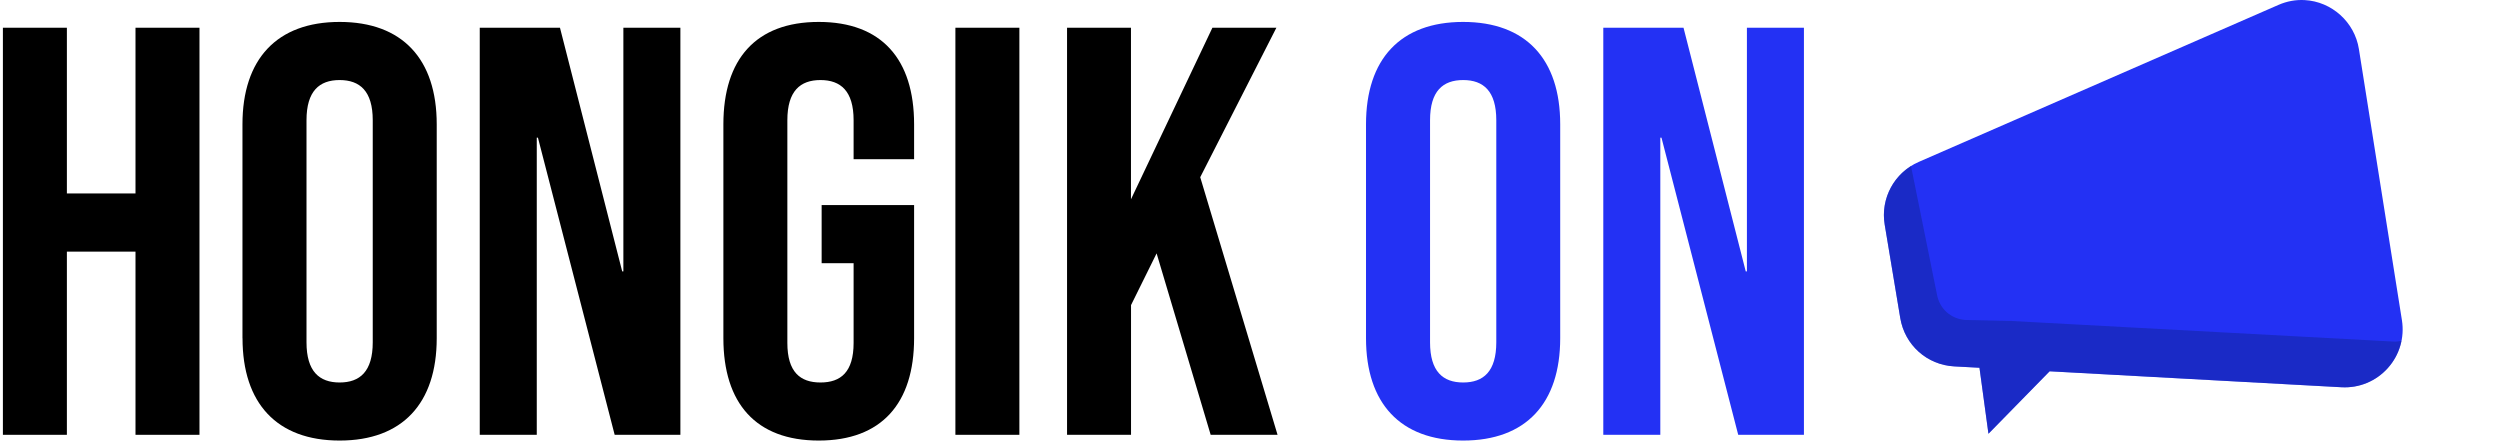
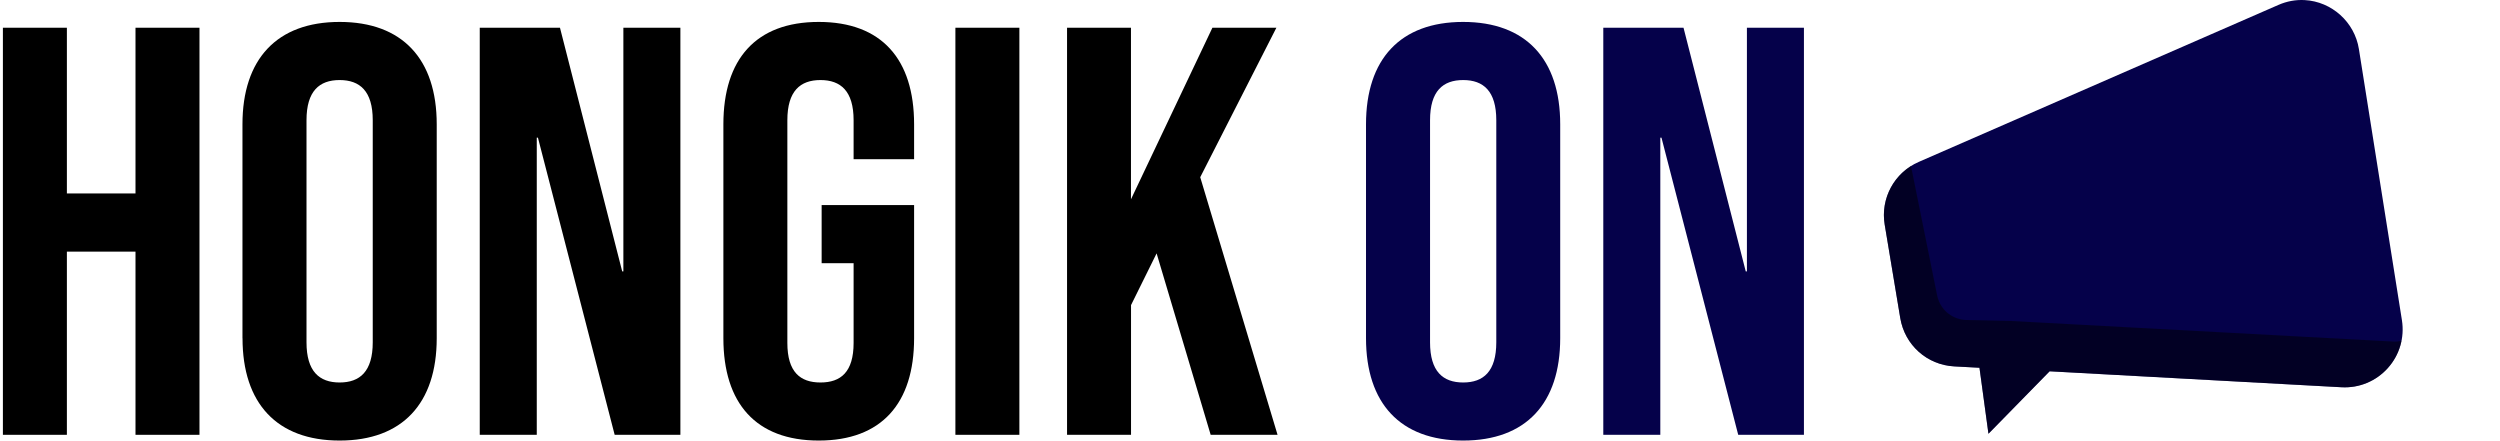
<svg xmlns="http://www.w3.org/2000/svg" width="431" height="76" viewBox="0 0 431 76" fill="none">
  <path d="M0.5 4.781H11.53V33.351H23.36V4.781H34.39V74.961H23.36V43.381H11.53V74.961H0.5V4.781Z" fill="black" />
  <path d="M41.801 58.321V21.421C41.801 10.201 47.721 3.781 58.551 3.781C69.381 3.781 75.291 10.201 75.291 21.421V58.311C75.291 69.541 69.371 75.951 58.551 75.951C47.731 75.951 41.811 69.531 41.811 58.311L41.801 58.321ZM64.261 59.021V20.721C64.261 15.711 62.051 13.801 58.551 13.801C55.051 13.801 52.841 15.701 52.841 20.721V59.021C52.841 64.031 55.051 65.941 58.551 65.941C62.051 65.941 64.261 64.041 64.261 59.021Z" fill="black" />
  <path d="M82.699 4.781H96.539L107.269 46.791H107.469V4.781H117.299V74.961H105.969L92.739 23.731H92.539V74.961H82.709V4.781H82.699Z" fill="black" />
  <path d="M124.711 58.321V21.421C124.711 10.191 130.321 3.781 141.151 3.781C151.981 3.781 157.591 10.201 157.591 21.421V27.441H147.161V20.721C147.161 15.711 144.951 13.801 141.451 13.801C137.951 13.801 135.741 15.701 135.741 20.721V59.121C135.741 64.131 137.951 65.941 141.451 65.941C144.951 65.941 147.161 64.141 147.161 59.121V45.381H141.651V35.351H157.591V58.311C157.591 69.541 151.981 75.951 141.151 75.951C130.321 75.951 124.711 69.531 124.711 58.311V58.321Z" fill="black" />
  <path d="M164.711 4.781H175.741V74.961H164.711V4.781Z" fill="black" />
  <path d="M183.949 4.781H194.979V34.361L209.019 4.781H220.049L206.919 30.551L220.249 74.961H208.719L199.399 43.681L194.989 52.601V74.961H183.959V4.781H183.949Z" fill="black" />
-   <path d="M235.5 58.321V21.421C235.5 10.191 241.42 3.781 252.24 3.781C263.06 3.781 268.98 10.201 268.98 21.421V58.311C268.98 69.541 263.07 75.951 252.24 75.951C241.41 75.951 235.5 69.531 235.5 58.311V58.321ZM257.96 59.021V20.721C257.96 15.711 255.75 13.801 252.25 13.801C248.75 13.801 246.54 15.701 246.54 20.721V59.021C246.54 64.031 248.75 65.941 252.25 65.941C255.75 65.941 257.96 64.041 257.96 59.021Z" fill="#2331F4" />
-   <path d="M276.398 4.781H290.238L300.968 46.791H301.168V4.781H310.998V74.961H299.668L286.438 23.731H286.238V74.961H276.408V4.781H276.398Z" fill="#2331F4" />
-   <path d="M341.262 63.402L336.927 63.169C332.214 62.917 328.383 59.484 327.604 54.826L324.923 38.731C324.167 34.199 326.58 29.751 330.786 27.916L392.808 0.844C394.26 0.21 395.781 -0.069 397.325 0.014C402.005 0.266 405.939 3.813 406.672 8.444L414.092 55.205C414.569 58.203 413.678 61.215 411.646 63.471C409.615 65.727 406.715 66.928 403.685 66.762L353.356 64.015L342.81 74.78L341.262 63.398V63.402Z" fill="#2331F4" />
-   <path opacity="0.51" d="M412.593 58.884L357.152 55.899L346.759 55.338L338.93 55.169C336.355 55.03 334.34 53.225 333.916 50.681L329.458 28.617C326.084 30.737 324.248 34.694 324.918 38.725L327.599 54.821C328.375 59.481 332.209 62.912 336.922 63.164L341.257 63.396L342.805 74.778L353.351 64.006L403.684 66.76C406.713 66.922 409.616 65.721 411.645 63.469C412.861 62.119 413.666 60.493 414.014 58.765C413.55 58.864 413.073 58.911 412.589 58.884H412.593Z" fill="#112499" />
+   <path d="M235.5 58.321V21.421C235.5 10.191 241.42 3.781 252.24 3.781C263.06 3.781 268.98 10.201 268.98 21.421V58.311C268.98 69.541 263.07 75.951 252.24 75.951C241.41 75.951 235.5 69.531 235.5 58.311V58.321ZM257.96 59.021V20.721C257.96 15.711 255.75 13.801 252.25 13.801C248.75 13.801 246.54 15.701 246.54 20.721V59.021C246.54 64.031 248.75 65.941 252.25 65.941C255.75 65.941 257.96 64.041 257.96 59.021Z" fill="#05014A" />
+   <path d="M276.398 4.781H290.238L300.968 46.791H301.168V4.781H310.998V74.961H299.668L286.438 23.731H286.238V74.961H276.408V4.781H276.398Z" fill="#05014A" />
+   <path d="M341.262 63.402L336.927 63.169C332.214 62.917 328.383 59.484 327.604 54.826L324.923 38.731C324.167 34.199 326.58 29.751 330.786 27.916L392.808 0.844C394.26 0.21 395.781 -0.069 397.325 0.014C402.005 0.266 405.939 3.813 406.672 8.444L414.092 55.205C414.569 58.203 413.678 61.215 411.646 63.471C409.615 65.727 406.715 66.928 403.685 66.762L353.356 64.015L342.81 74.78L341.262 63.398V63.402Z" fill="#05014A" />
+   <path opacity="0.51" d="M412.593 58.884L357.152 55.899L346.759 55.338L338.93 55.169C336.355 55.03 334.34 53.225 333.916 50.681L329.458 28.617C326.084 30.737 324.248 34.694 324.918 38.725L327.599 54.821C328.375 59.481 332.209 62.912 336.922 63.164L341.257 63.396L342.805 74.778L353.351 64.006L403.684 66.76C406.713 66.922 409.616 65.721 411.645 63.469C412.861 62.119 413.666 60.493 414.014 58.765C413.55 58.864 413.073 58.911 412.589 58.884H412.593Z" fill="#000000" />
</svg>
